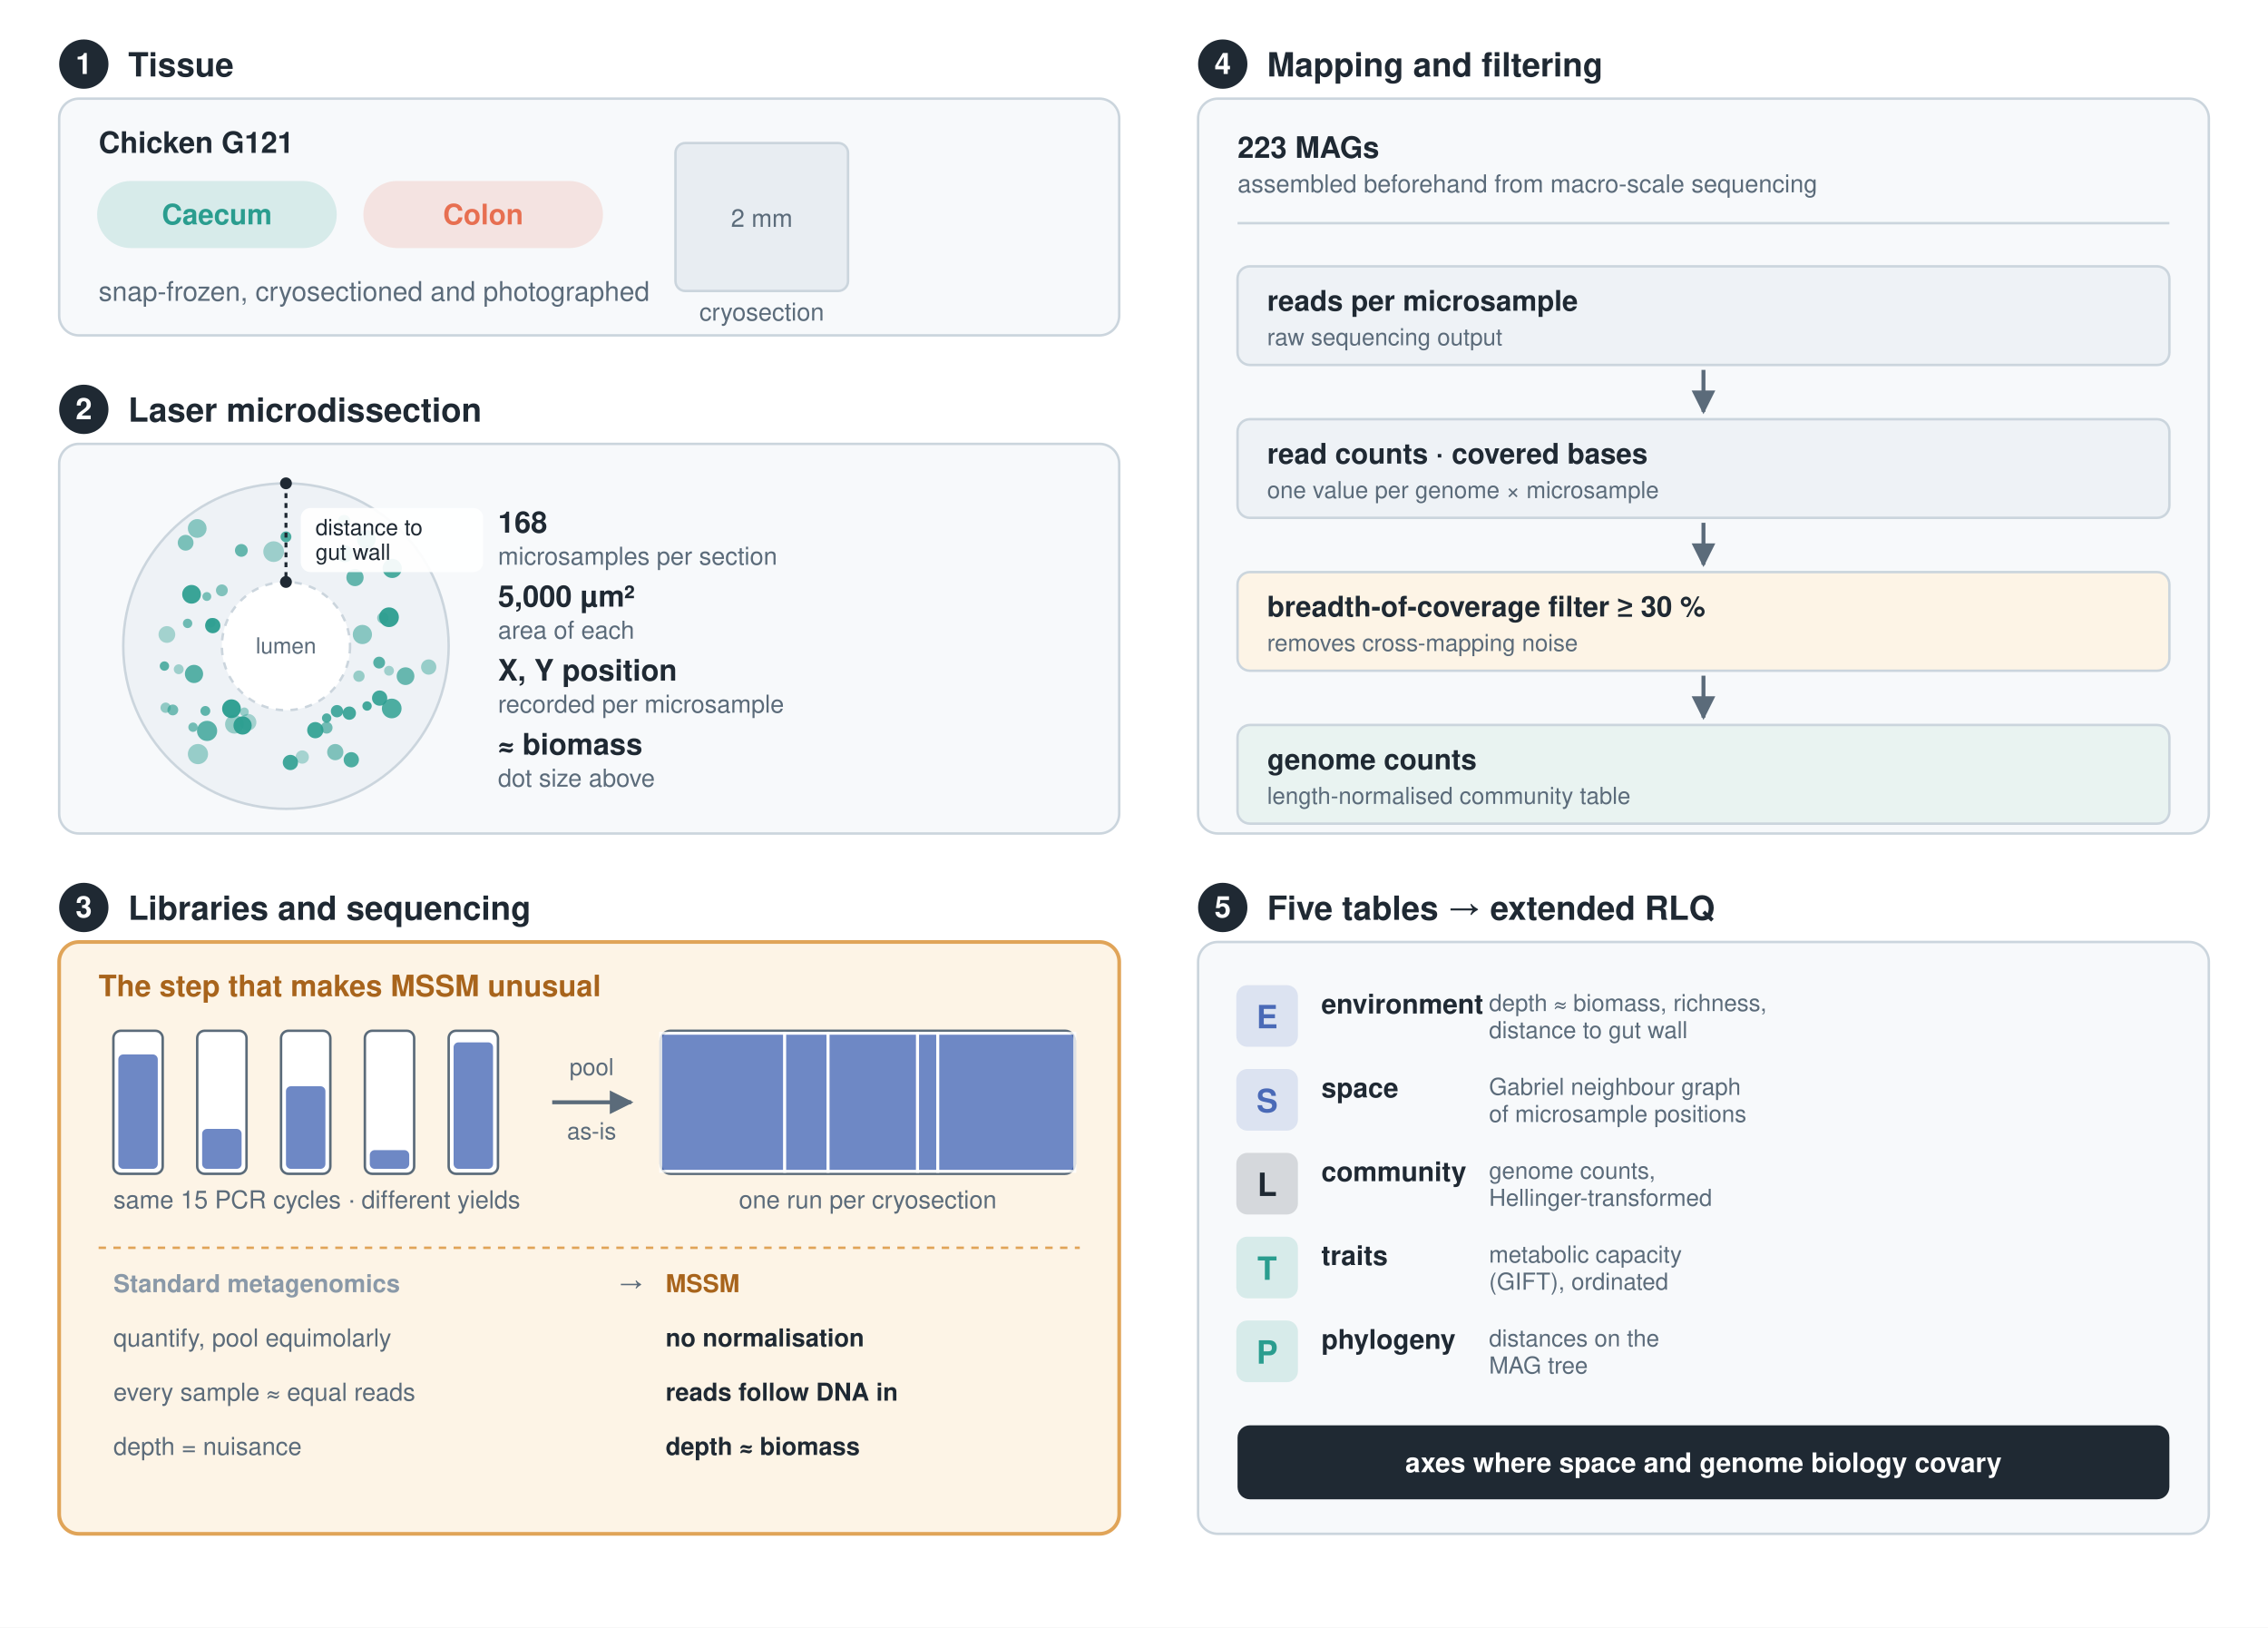
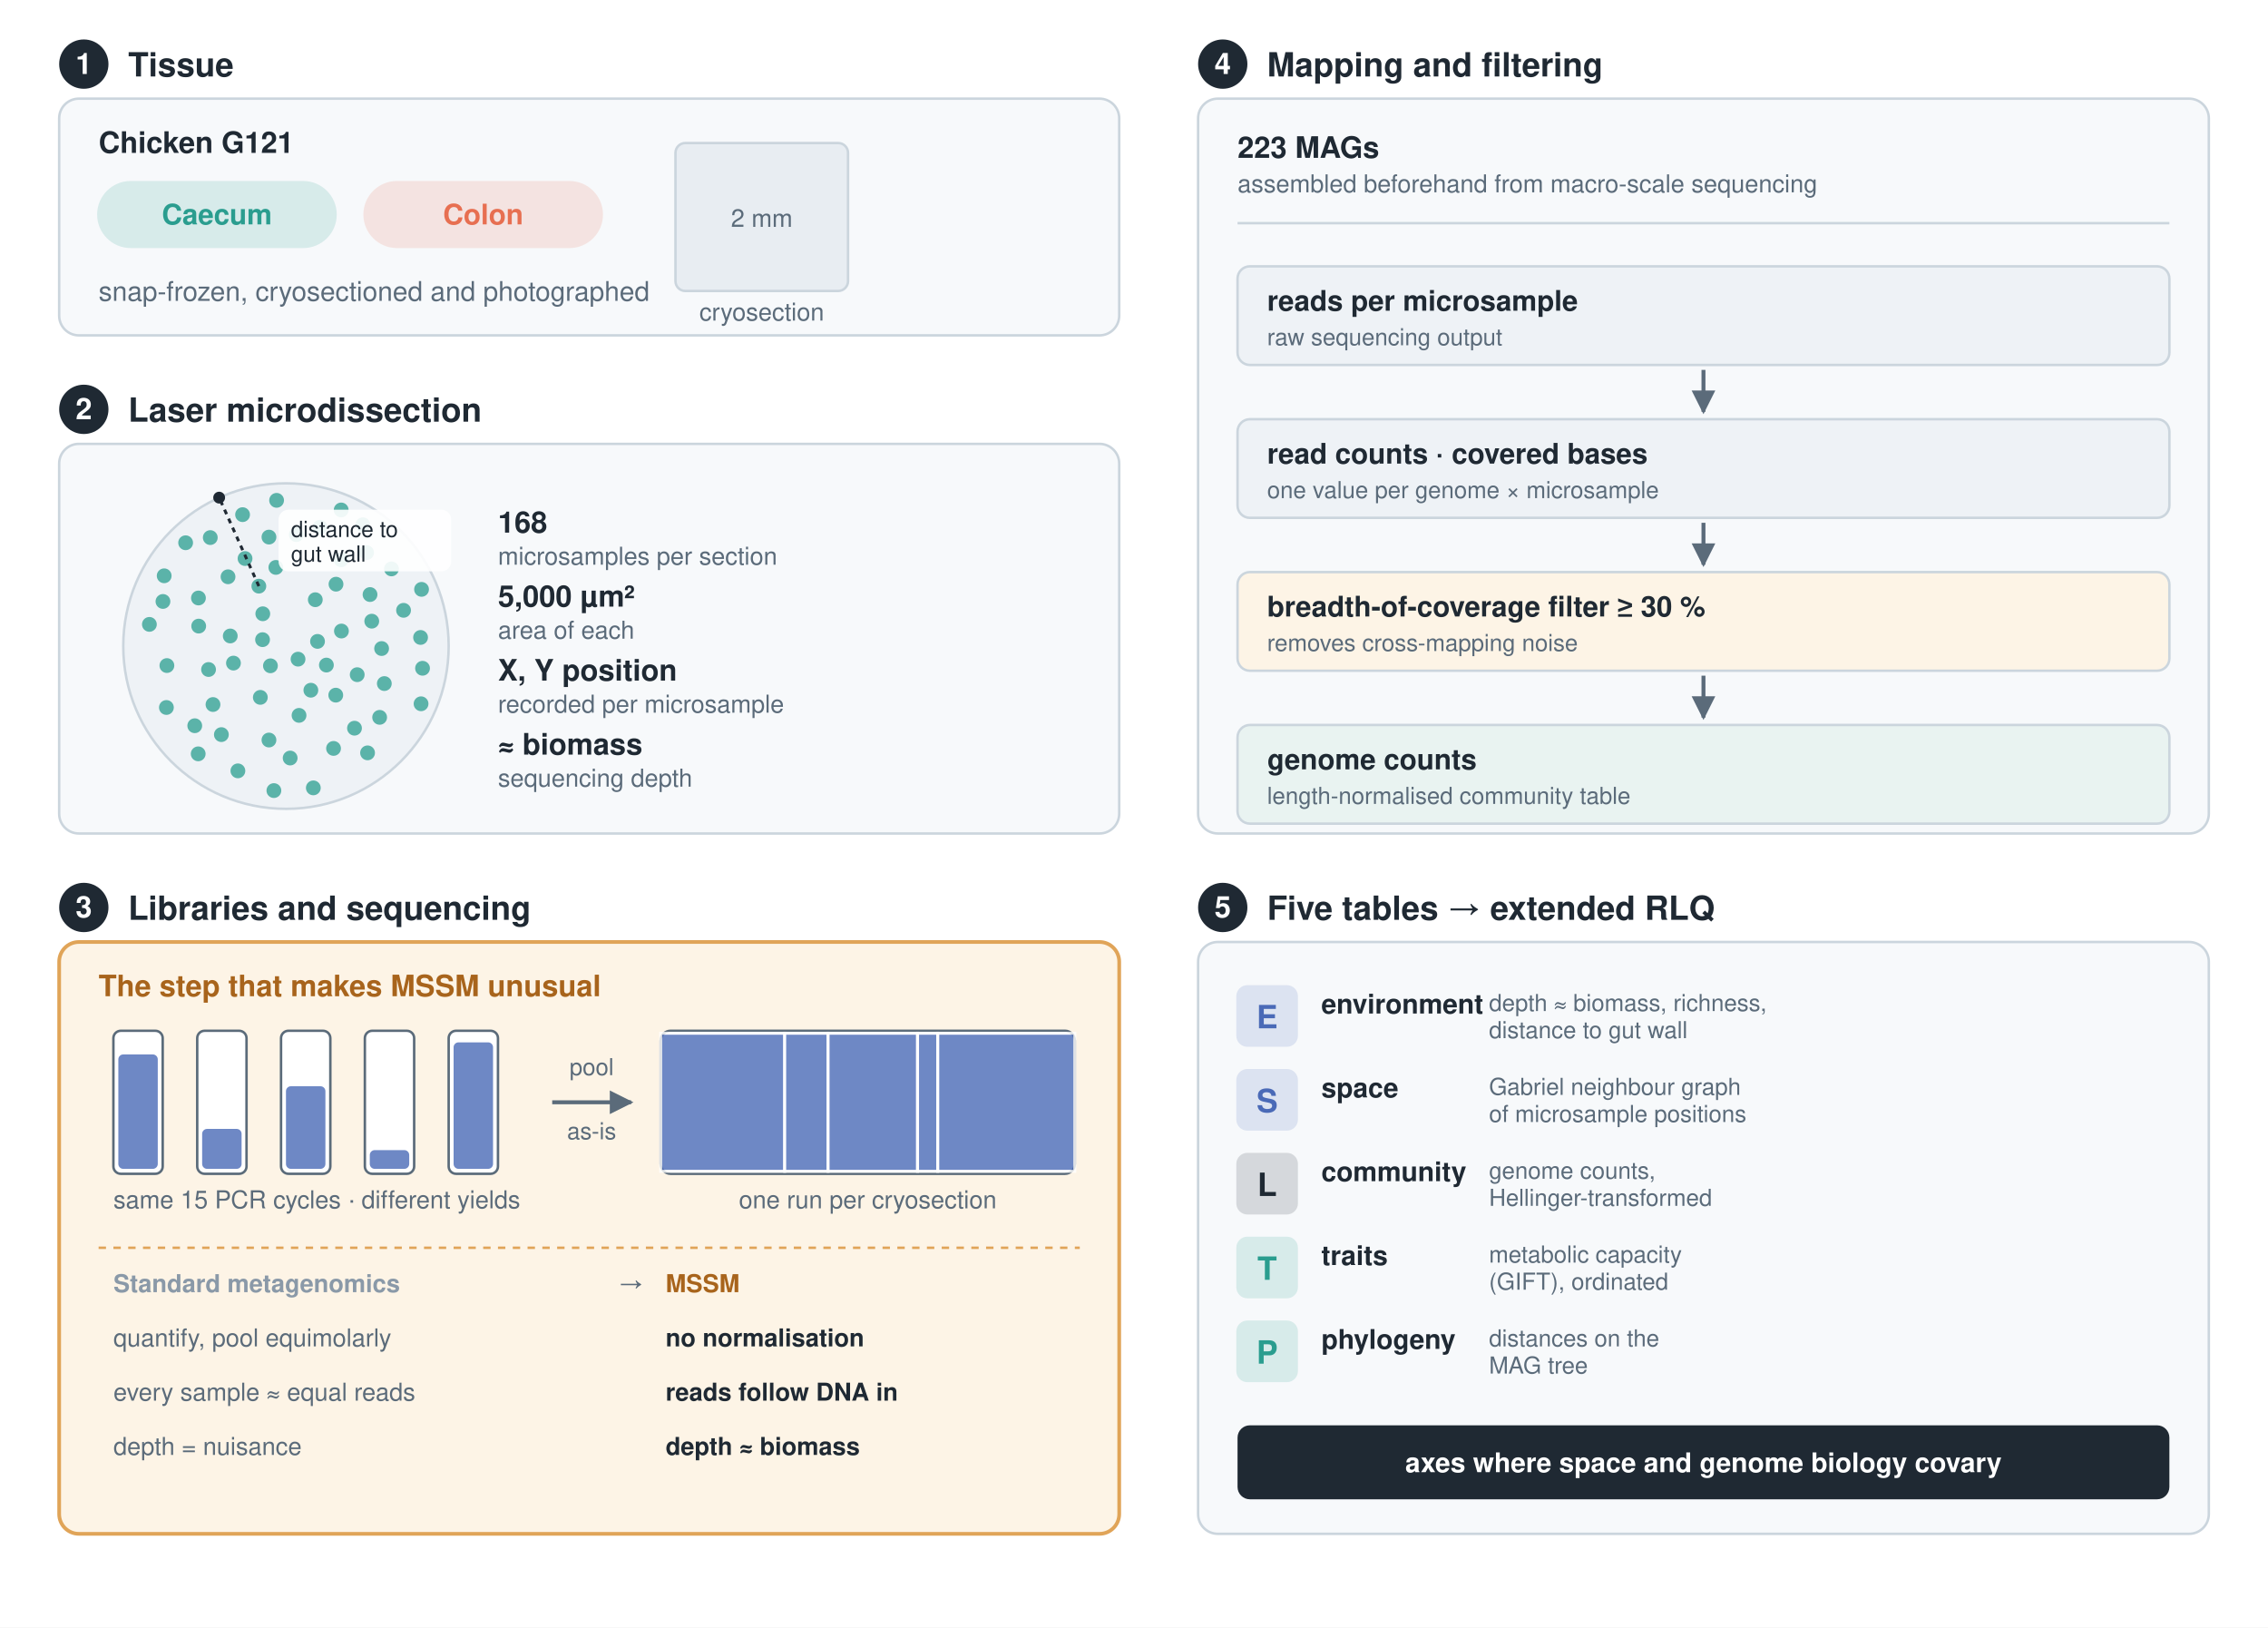
<svg xmlns="http://www.w3.org/2000/svg" viewBox="0 0 920 660" width="920" height="660" role="img" aria-label="MSSM study design">
  <defs>
    <marker id="ah" viewBox="0 0 10 10" refX="9" refY="5" markerWidth="6" markerHeight="6" orient="auto">
      <path d="M0,0 L10,5 L0,10 z" fill="#5b6b7a" />
    </marker>
  </defs>
  <rect width="920" height="660" fill="#ffffff" />
  <circle cx="34" cy="26" r="10" fill="#1f2933" />
  <text x="34" y="30" font-family="'Helvetica Neue',Helvetica,Arial,sans-serif" font-size="12" fill="#ffffff" font-weight="bold" text-anchor="middle">1</text>
  <text x="52" y="31" font-family="'Helvetica Neue',Helvetica,Arial,sans-serif" font-size="13.5" fill="#1f2933" font-weight="bold" text-anchor="start">Tissue</text>
  <rect x="24" y="40" width="430" height="96" rx="8" fill="#f7f9fb" stroke="#cbd5dd" stroke-width="1" />
  <text x="40" y="62" font-family="'Helvetica Neue',Helvetica,Arial,sans-serif" font-size="12" fill="#1f2933" font-weight="bold" text-anchor="start">Chicken G121</text>
  <rect x="40" y="74" width="96" height="26" rx="13" fill="#2A9D8F" opacity="0.16" stroke="#2A9D8F" stroke-width="1.2" />
  <text x="88" y="91" font-family="'Helvetica Neue',Helvetica,Arial,sans-serif" font-size="11.5" fill="#2A9D8F" font-weight="bold" text-anchor="middle">Caecum</text>
  <rect x="148" y="74" width="96" height="26" rx="13" fill="#E76F51" opacity="0.16" stroke="#E76F51" stroke-width="1.2" />
  <text x="196" y="91" font-family="'Helvetica Neue',Helvetica,Arial,sans-serif" font-size="11.5" fill="#E76F51" font-weight="bold" text-anchor="middle">Colon</text>
  <text x="40" y="122" font-family="'Helvetica Neue',Helvetica,Arial,sans-serif" font-size="11" fill="#5b6b7a" font-weight="normal" text-anchor="start">snap-frozen, cryosectioned and photographed</text>
  <rect x="274" y="58" width="70" height="60" rx="4" fill="#e8edf2" stroke="#cbd5dd" />
  <text x="309" y="92" font-family="'Helvetica Neue',Helvetica,Arial,sans-serif" font-size="10" fill="#5b6b7a" font-weight="normal" text-anchor="middle">2 mm</text>
  <text x="309" y="130" font-family="'Helvetica Neue',Helvetica,Arial,sans-serif" font-size="10" fill="#5b6b7a" font-weight="normal" text-anchor="middle">cryosection</text>
  <circle cx="34" cy="166" r="10" fill="#1f2933" />
  <text x="34" y="170" font-family="'Helvetica Neue',Helvetica,Arial,sans-serif" font-size="12" fill="#ffffff" font-weight="bold" text-anchor="middle">2</text>
  <text x="52" y="171" font-family="'Helvetica Neue',Helvetica,Arial,sans-serif" font-size="13.5" fill="#1f2933" font-weight="bold" text-anchor="start">Laser microdissection</text>
  <rect x="24" y="180" width="430" height="158" rx="8" fill="#f7f9fb" stroke="#cbd5dd" stroke-width="1" />
  <circle cx="116" cy="262" r="66" fill="#eef2f6" stroke="#cbd5dd" />
-   <circle cx="116" cy="262" r="26" fill="#ffffff" stroke="#cbd5dd" stroke-dasharray="3 3" />
-   <text x="116" y="265" font-family="'Helvetica Neue',Helvetica,Arial,sans-serif" font-size="9" fill="#5b6b7a" font-weight="normal" text-anchor="middle">lumen</text>
-   <circle cx="100.6" cy="292.9" r="3.4" fill="#2A9D8F" opacity="0.39" />
-   <circle cx="76.1" cy="252.8" r="1.9" fill="#2A9D8F" opacity="0.65" />
-   <circle cx="157.8" cy="272.0" r="2.0" fill="#2A9D8F" opacity="0.40" />
-   <circle cx="67.2" cy="287.0" r="2.1" fill="#2A9D8F" opacity="0.48" />
-   <circle cx="75.3" cy="220.1" r="3.2" fill="#2A9D8F" opacity="0.59" />
-   <circle cx="147.0" cy="257.3" r="3.9" fill="#2A9D8F" opacity="0.52" />
-   <circle cx="136.7" cy="288.4" r="2.5" fill="#2A9D8F" opacity="0.84" />
-   <circle cx="136.0" cy="305.0" r="3.3" fill="#2A9D8F" opacity="0.57" />
-   <circle cx="85.5" cy="252.6" r="1.9" fill="#2A9D8F" opacity="0.47" />
-   <circle cx="97.9" cy="223.2" r="2.6" fill="#2A9D8F" opacity="0.70" />
-   <circle cx="78.7" cy="273.3" r="3.7" fill="#2A9D8F" opacity="0.77" />
-   <circle cx="117.8" cy="309.2" r="3.1" fill="#2A9D8F" opacity="0.88" />
-   <circle cx="111.0" cy="223.7" r="4.2" fill="#2A9D8F" opacity="0.42" />
-   <circle cx="70.1" cy="287.9" r="2.2" fill="#2A9D8F" opacity="0.64" />
-   <circle cx="164.5" cy="274.2" r="3.6" fill="#2A9D8F" opacity="0.69" />
-   <circle cx="144.0" cy="234.2" r="3.5" fill="#2A9D8F" opacity="0.71" />
-   <circle cx="77.7" cy="241.0" r="3.8" fill="#2A9D8F" opacity="0.92" />
-   <circle cx="66.7" cy="270.1" r="1.9" fill="#2A9D8F" opacity="0.77" />
-   <circle cx="80.0" cy="214.3" r="3.8" fill="#2A9D8F" opacity="0.52" />
-   <circle cx="78.3" cy="294.9" r="1.9" fill="#2A9D8F" opacity="0.63" />
-   <circle cx="132.5" cy="291.2" r="1.9" fill="#2A9D8F" opacity="0.81" />
-   <circle cx="141.7" cy="289.2" r="2.7" fill="#2A9D8F" opacity="0.87" />
-   <circle cx="154.0" cy="283.1" r="3.1" fill="#2A9D8F" opacity="0.88" />
-   <circle cx="139.6" cy="211.3" r="2.5" fill="#2A9D8F" opacity="0.60" />
-   <circle cx="80.3" cy="305.8" r="4.1" fill="#2A9D8F" opacity="0.44" />
-   <circle cx="132.5" cy="295.1" r="2.4" fill="#2A9D8F" opacity="0.64" />
-   <circle cx="83.9" cy="241.9" r="1.8" fill="#2A9D8F" opacity="0.60" />
-   <circle cx="84.0" cy="296.4" r="4.1" fill="#2A9D8F" opacity="0.76" />
-   <circle cx="67.7" cy="257.3" r="3.4" fill="#2A9D8F" opacity="0.38" />
-   <circle cx="159.1" cy="230.5" r="3.9" fill="#2A9D8F" opacity="0.83" />
-   <circle cx="83.3" cy="288.3" r="2.0" fill="#2A9D8F" opacity="0.73" />
-   <circle cx="145.6" cy="274.2" r="2.3" fill="#2A9D8F" opacity="0.45" />
-   <circle cx="99.1" cy="288.7" r="1.8" fill="#2A9D8F" opacity="0.44" />
-   <circle cx="148.9" cy="286.3" r="1.9" fill="#2A9D8F" opacity="0.87" />
-   <circle cx="90.0" cy="239.4" r="2.4" fill="#2A9D8F" opacity="0.56" />
-   <circle cx="93.9" cy="287.4" r="3.8" fill="#2A9D8F" opacity="0.95" />
-   <circle cx="72.5" cy="271.4" r="2.0" fill="#2A9D8F" opacity="0.41" />
-   <circle cx="95.1" cy="293.7" r="3.8" fill="#2A9D8F" opacity="0.45" />
-   <circle cx="173.9" cy="270.5" r="3.1" fill="#2A9D8F" opacity="0.44" />
-   <circle cx="86.3" cy="253.7" r="3.1" fill="#2A9D8F" opacity="0.94" />
-   <circle cx="149.2" cy="223.5" r="2.4" fill="#2A9D8F" opacity="0.57" />
-   <circle cx="142.5" cy="308.1" r="3.1" fill="#2A9D8F" opacity="0.82" />
-   <circle cx="98.4" cy="294.2" r="3.7" fill="#2A9D8F" opacity="0.94" />
-   <circle cx="148.6" cy="218.7" r="3.8" fill="#2A9D8F" opacity="0.79" />
-   <circle cx="122.6" cy="307.0" r="2.7" fill="#2A9D8F" opacity="0.37" />
-   <circle cx="153.8" cy="268.7" r="2.4" fill="#2A9D8F" opacity="0.77" />
-   <circle cx="157.8" cy="250.3" r="4.0" fill="#2A9D8F" opacity="0.94" />
-   <circle cx="155.3" cy="250.6" r="2.3" fill="#2A9D8F" opacity="0.49" />
-   <circle cx="127.9" cy="296.1" r="3.3" fill="#2A9D8F" opacity="0.89" />
-   <circle cx="139.9" cy="224.6" r="3.4" fill="#2A9D8F" opacity="0.83" />
-   <circle cx="158.9" cy="287.3" r="4.0" fill="#2A9D8F" opacity="0.82" />
-   <circle cx="116.0" cy="217.7" r="2.2" fill="#2A9D8F" opacity="0.82" />
-   <path d="M116,196 L116,236" stroke="#1f2933" stroke-width="1.2" stroke-dasharray="2 2" />
-   <circle cx="116" cy="196" r="2.4" fill="#1f2933" />
-   <circle cx="116" cy="236" r="2.4" fill="#1f2933" />
-   <rect x="122" y="206" width="74" height="26" rx="4" fill="#ffffff" opacity="0.92" />
-   <text x="128" y="217" font-family="'Helvetica Neue',Helvetica,Arial,sans-serif" font-size="9" fill="#1f2933" font-weight="normal" text-anchor="start">distance to</text>
-   <text x="128" y="227" font-family="'Helvetica Neue',Helvetica,Arial,sans-serif" font-size="9" fill="#1f2933" font-weight="normal" text-anchor="start">gut wall</text>
+   <circle cx="105.6" cy="282.8" r="3.0" fill="#2A9D8F" opacity="0.75" />
+   <circle cx="106.6" cy="248.9" r="3.0" fill="#2A9D8F" opacity="0.75" />
+   <circle cx="80.6" cy="253.9" r="3.0" fill="#2A9D8F" opacity="0.75" />
+   <circle cx="155.9" cy="277.2" r="3.0" fill="#2A9D8F" opacity="0.75" />
+   <circle cx="132.4" cy="269.7" r="3.0" fill="#2A9D8F" opacity="0.75" />
+   <circle cx="67.5" cy="286.9" r="3.0" fill="#2A9D8F" opacity="0.75" />
+   <circle cx="136.2" cy="281.9" r="3.0" fill="#2A9D8F" opacity="0.75" />
+   <circle cx="75.3" cy="220.1" r="3.0" fill="#2A9D8F" opacity="0.75" />
+   <circle cx="128.8" cy="260.1" r="3.0" fill="#2A9D8F" opacity="0.75" />
+   <circle cx="136.3" cy="236.9" r="3.0" fill="#2A9D8F" opacity="0.75" />
+   <circle cx="96.5" cy="312.6" r="3.0" fill="#2A9D8F" opacity="0.75" />
+   <circle cx="135.3" cy="303.5" r="3.0" fill="#2A9D8F" opacity="0.75" />
+   <circle cx="92.5" cy="233.9" r="3.0" fill="#2A9D8F" opacity="0.75" />
+   <circle cx="99.4" cy="226.5" r="3.0" fill="#2A9D8F" opacity="0.75" />
+   <circle cx="84.6" cy="271.5" r="3.0" fill="#2A9D8F" opacity="0.75" />
+   <circle cx="129.8" cy="213.8" r="3.0" fill="#2A9D8F" opacity="0.75" />
+   <circle cx="117.7" cy="307.4" r="3.0" fill="#2A9D8F" opacity="0.75" />
+   <circle cx="60.6" cy="253.2" r="3.0" fill="#2A9D8F" opacity="0.75" />
+   <circle cx="111.9" cy="230.1" r="3.0" fill="#2A9D8F" opacity="0.75" />
+   <circle cx="120.2" cy="216.8" r="3.0" fill="#2A9D8F" opacity="0.75" />
+   <circle cx="80.5" cy="242.5" r="3.0" fill="#2A9D8F" opacity="0.75" />
+   <circle cx="147.2" cy="212.8" r="3.0" fill="#2A9D8F" opacity="0.75" />
+   <circle cx="67.7" cy="269.9" r="3.0" fill="#2A9D8F" opacity="0.75" />
+   <circle cx="79.0" cy="294.3" r="3.0" fill="#2A9D8F" opacity="0.75" />
+   <circle cx="126.1" cy="279.9" r="3.0" fill="#2A9D8F" opacity="0.75" />
+   <circle cx="109.1" cy="300.1" r="3.0" fill="#2A9D8F" opacity="0.75" />
+   <circle cx="80.4" cy="305.7" r="3.0" fill="#2A9D8F" opacity="0.75" />
+   <circle cx="138.5" cy="255.9" r="3.0" fill="#2A9D8F" opacity="0.75" />
+   <circle cx="154.8" cy="263.0" r="3.0" fill="#2A9D8F" opacity="0.75" />
+   <circle cx="163.7" cy="247.5" r="3.0" fill="#2A9D8F" opacity="0.75" />
+   <circle cx="158.8" cy="230.7" r="3.0" fill="#2A9D8F" opacity="0.75" />
+   <circle cx="86.4" cy="285.7" r="3.0" fill="#2A9D8F" opacity="0.75" />
+   <circle cx="154.0" cy="290.9" r="3.0" fill="#2A9D8F" opacity="0.75" />
+   <circle cx="171.4" cy="271.0" r="3.0" fill="#2A9D8F" opacity="0.75" />
+   <circle cx="93.4" cy="257.9" r="3.0" fill="#2A9D8F" opacity="0.75" />
+   <circle cx="106.5" cy="259.4" r="3.0" fill="#2A9D8F" opacity="0.75" />
+   <circle cx="148.7" cy="224.1" r="3.0" fill="#2A9D8F" opacity="0.75" />
+   <circle cx="138.4" cy="206.8" r="3.0" fill="#2A9D8F" opacity="0.75" />
+   <circle cx="109.7" cy="270.0" r="3.0" fill="#2A9D8F" opacity="0.75" />
+   <circle cx="171.0" cy="239.0" r="3.0" fill="#2A9D8F" opacity="0.75" />
+   <circle cx="150.8" cy="251.9" r="3.0" fill="#2A9D8F" opacity="0.75" />
+   <circle cx="121.3" cy="290.1" r="3.0" fill="#2A9D8F" opacity="0.75" />
+   <circle cx="138.4" cy="227.0" r="3.0" fill="#2A9D8F" opacity="0.75" />
+   <circle cx="85.3" cy="218.0" r="3.0" fill="#2A9D8F" opacity="0.75" />
+   <circle cx="149.1" cy="305.3" r="3.0" fill="#2A9D8F" opacity="0.75" />
+   <circle cx="89.8" cy="297.9" r="3.0" fill="#2A9D8F" opacity="0.75" />
+   <circle cx="120.9" cy="267.3" r="3.0" fill="#2A9D8F" opacity="0.75" />
+   <circle cx="66.6" cy="233.5" r="3.0" fill="#2A9D8F" opacity="0.75" />
+   <circle cx="109.1" cy="217.8" r="3.0" fill="#2A9D8F" opacity="0.75" />
+   <circle cx="66.1" cy="243.9" r="3.0" fill="#2A9D8F" opacity="0.75" />
+   <circle cx="150.1" cy="241.1" r="3.0" fill="#2A9D8F" opacity="0.75" />
+   <circle cx="98.4" cy="208.7" r="3.0" fill="#2A9D8F" opacity="0.75" />
+   <circle cx="127.9" cy="243.2" r="3.0" fill="#2A9D8F" opacity="0.75" />
+   <circle cx="127.1" cy="319.5" r="3.0" fill="#2A9D8F" opacity="0.75" />
+   <circle cx="170.6" cy="258.5" r="3.0" fill="#2A9D8F" opacity="0.75" />
+   <circle cx="170.8" cy="285.4" r="3.0" fill="#2A9D8F" opacity="0.75" />
+   <circle cx="111.1" cy="320.6" r="3.0" fill="#2A9D8F" opacity="0.75" />
+   <circle cx="143.8" cy="295.3" r="3.0" fill="#2A9D8F" opacity="0.75" />
+   <circle cx="112.2" cy="202.9" r="3.0" fill="#2A9D8F" opacity="0.75" />
+   <circle cx="144.9" cy="273.6" r="3.0" fill="#2A9D8F" opacity="0.75" />
+   <circle cx="94.7" cy="268.9" r="3.0" fill="#2A9D8F" opacity="0.75" />
+   <circle cx="105.0" cy="237.7" r="3.0" fill="#2A9D8F" opacity="0.75" />
+   <path d="M105.0,237.7 L88.9,201.8" stroke="#1f2933" stroke-width="1.2" stroke-dasharray="2 2" />
+   <circle cx="88.9" cy="201.8" r="2.4" fill="#1f2933" />
+   <rect x="113.0" y="206.7" width="70" height="25" rx="4" fill="#ffffff" opacity="0.9" />
+   <text x="118.021" y="217.747" font-family="'Helvetica Neue',Helvetica,Arial,sans-serif" font-size="9" fill="#1f2933" font-weight="normal" text-anchor="start">distance to</text>
+   <text x="118.021" y="227.747" font-family="'Helvetica Neue',Helvetica,Arial,sans-serif" font-size="9" fill="#1f2933" font-weight="normal" text-anchor="start">gut wall</text>
  <text x="202" y="216" font-family="'Helvetica Neue',Helvetica,Arial,sans-serif" font-size="12" fill="#1f2933" font-weight="bold" text-anchor="start">168</text>
  <text x="202" y="229" font-family="'Helvetica Neue',Helvetica,Arial,sans-serif" font-size="10" fill="#5b6b7a" font-weight="normal" text-anchor="start">microsamples per section</text>
  <text x="202" y="246" font-family="'Helvetica Neue',Helvetica,Arial,sans-serif" font-size="12" fill="#1f2933" font-weight="bold" text-anchor="start">5,000 µm²</text>
  <text x="202" y="259" font-family="'Helvetica Neue',Helvetica,Arial,sans-serif" font-size="10" fill="#5b6b7a" font-weight="normal" text-anchor="start">area of each</text>
  <text x="202" y="276" font-family="'Helvetica Neue',Helvetica,Arial,sans-serif" font-size="12" fill="#1f2933" font-weight="bold" text-anchor="start">X, Y position</text>
  <text x="202" y="289" font-family="'Helvetica Neue',Helvetica,Arial,sans-serif" font-size="10" fill="#5b6b7a" font-weight="normal" text-anchor="start">recorded per microsample</text>
  <text x="202" y="306" font-family="'Helvetica Neue',Helvetica,Arial,sans-serif" font-size="12" fill="#1f2933" font-weight="bold" text-anchor="start">≈ biomass</text>
-   <text x="202" y="319" font-family="'Helvetica Neue',Helvetica,Arial,sans-serif" font-size="10" fill="#5b6b7a" font-weight="normal" text-anchor="start">dot size above</text>
+   <text x="202" y="319" font-family="'Helvetica Neue',Helvetica,Arial,sans-serif" font-size="10" fill="#5b6b7a" font-weight="normal" text-anchor="start">sequencing depth</text>
  <circle cx="34" cy="368" r="10" fill="#1f2933" />
  <text x="34" y="372" font-family="'Helvetica Neue',Helvetica,Arial,sans-serif" font-size="12" fill="#ffffff" font-weight="bold" text-anchor="middle">3</text>
  <text x="52" y="373" font-family="'Helvetica Neue',Helvetica,Arial,sans-serif" font-size="13.5" fill="#1f2933" font-weight="bold" text-anchor="start">Libraries and sequencing</text>
  <rect x="24" y="382" width="430" height="240" rx="8" fill="#fdf4e6" stroke="#e0a458" stroke-width="1.5" />
  <text x="40" y="404" font-family="'Helvetica Neue',Helvetica,Arial,sans-serif" font-size="12" fill="#a8641c" font-weight="bold" text-anchor="start">The step that makes MSSM unusual</text>
  <rect x="46" y="418" width="20" height="58" rx="3" fill="#ffffff" stroke="#5b6b7a" stroke-width="1" />
  <rect x="48" y="427.6" width="16" height="46.4" rx="2" fill="#4a6ab7" opacity="0.8" />
  <rect x="80" y="418" width="20" height="58" rx="3" fill="#ffffff" stroke="#5b6b7a" stroke-width="1" />
  <rect x="82" y="457.8" width="16" height="16.2" rx="2" fill="#4a6ab7" opacity="0.8" />
  <rect x="114" y="418" width="20" height="58" rx="3" fill="#ffffff" stroke="#5b6b7a" stroke-width="1" />
  <rect x="116" y="440.5" width="16" height="33.5" rx="2" fill="#4a6ab7" opacity="0.8" />
  <rect x="148" y="418" width="20" height="58" rx="3" fill="#ffffff" stroke="#5b6b7a" stroke-width="1" />
  <rect x="150" y="466.4" width="16" height="7.6" rx="2" fill="#4a6ab7" opacity="0.8" />
  <rect x="182" y="418" width="20" height="58" rx="3" fill="#ffffff" stroke="#5b6b7a" stroke-width="1" />
  <rect x="184" y="422.7" width="16" height="51.3" rx="2" fill="#4a6ab7" opacity="0.8" />
  <text x="46" y="490" font-family="'Helvetica Neue',Helvetica,Arial,sans-serif" font-size="10" fill="#5b6b7a" font-weight="normal" text-anchor="start">same 15 PCR cycles · different yields</text>
  <path d="M224,447 L256,447" stroke="#5b6b7a" stroke-width="1.6" fill="none" marker-end="url(#ah)" />
  <text x="240" y="436" font-family="'Helvetica Neue',Helvetica,Arial,sans-serif" font-size="9.5" fill="#5b6b7a" font-weight="normal" text-anchor="middle">pool</text>
  <text x="240" y="462" font-family="'Helvetica Neue',Helvetica,Arial,sans-serif" font-size="9.5" fill="#5b6b7a" font-weight="normal" text-anchor="middle">as-is</text>
  <rect x="268" y="418" width="168" height="58" rx="4" fill="#ffffff" stroke="#5b6b7a" />
  <rect x="268.0" y="419" width="50.3" height="56" fill="#4a6ab7" opacity="0.8" stroke="#ffffff" stroke-width="1.2" />
  <rect x="318.3" y="419" width="17.6" height="56" fill="#4a6ab7" opacity="0.8" stroke="#ffffff" stroke-width="1.2" />
  <rect x="335.9" y="419" width="36.3" height="56" fill="#4a6ab7" opacity="0.8" stroke="#ffffff" stroke-width="1.2" />
  <rect x="372.2" y="419" width="8.2" height="56" fill="#4a6ab7" opacity="0.8" stroke="#ffffff" stroke-width="1.2" />
  <rect x="380.4" y="419" width="55.6" height="56" fill="#4a6ab7" opacity="0.8" stroke="#ffffff" stroke-width="1.2" />
  <text x="352.0" y="490" font-family="'Helvetica Neue',Helvetica,Arial,sans-serif" font-size="10" fill="#5b6b7a" font-weight="normal" text-anchor="middle">one run per cryosection</text>
  <line x1="40" y1="506" x2="438" y2="506" stroke="#e0a458" stroke-dasharray="3 3" />
  <text x="46" y="524" font-family="'Helvetica Neue',Helvetica,Arial,sans-serif" font-size="10" fill="#8a99a8" font-weight="bold" text-anchor="start">Standard metagenomics</text>
  <text x="270" y="524" font-family="'Helvetica Neue',Helvetica,Arial,sans-serif" font-size="10" fill="#a8641c" font-weight="bold" text-anchor="start">MSSM</text>
  <text x="46" y="546" font-family="'Helvetica Neue',Helvetica,Arial,sans-serif" font-size="10" fill="#5b6b7a" font-weight="normal" text-anchor="start">quantify, pool equimolarly</text>
  <text x="270" y="546" font-family="'Helvetica Neue',Helvetica,Arial,sans-serif" font-size="10" fill="#1f2933" font-weight="bold" text-anchor="start">no normalisation</text>
  <text x="46" y="568" font-family="'Helvetica Neue',Helvetica,Arial,sans-serif" font-size="10" fill="#5b6b7a" font-weight="normal" text-anchor="start">every sample ≈ equal reads</text>
  <text x="270" y="568" font-family="'Helvetica Neue',Helvetica,Arial,sans-serif" font-size="10" fill="#1f2933" font-weight="bold" text-anchor="start">reads follow DNA in</text>
  <text x="46" y="590" font-family="'Helvetica Neue',Helvetica,Arial,sans-serif" font-size="10" fill="#5b6b7a" font-weight="normal" text-anchor="start">depth = nuisance</text>
  <text x="270" y="590" font-family="'Helvetica Neue',Helvetica,Arial,sans-serif" font-size="10" fill="#1f2933" font-weight="bold" text-anchor="start">depth ≈ biomass</text>
  <text x="256" y="524" font-family="'Helvetica Neue',Helvetica,Arial,sans-serif" font-size="10" fill="#5b6b7a" font-weight="normal" text-anchor="middle">→</text>
  <circle cx="496" cy="26" r="10" fill="#1f2933" />
  <text x="496" y="30" font-family="'Helvetica Neue',Helvetica,Arial,sans-serif" font-size="12" fill="#ffffff" font-weight="bold" text-anchor="middle">4</text>
  <text x="514" y="31" font-family="'Helvetica Neue',Helvetica,Arial,sans-serif" font-size="13.5" fill="#1f2933" font-weight="bold" text-anchor="start">Mapping and filtering</text>
  <rect x="486" y="40" width="410" height="298" rx="8" fill="#f7f9fb" stroke="#cbd5dd" stroke-width="1" />
  <text x="502" y="64" font-family="'Helvetica Neue',Helvetica,Arial,sans-serif" font-size="12" fill="#1f2933" font-weight="bold" text-anchor="start">223 MAGs</text>
  <text x="502" y="78" font-family="'Helvetica Neue',Helvetica,Arial,sans-serif" font-size="10" fill="#5b6b7a" font-weight="normal" text-anchor="start">assembled beforehand from macro-scale sequencing</text>
  <rect x="502" y="90" width="378" height="1" fill="#cbd5dd" />
  <rect x="502" y="108" width="378" height="40" rx="5" fill="#eef2f6" stroke="#cbd5dd" />
  <text x="514" y="126" font-family="'Helvetica Neue',Helvetica,Arial,sans-serif" font-size="11.5" fill="#1f2933" font-weight="bold" text-anchor="start">reads per microsample</text>
  <text x="514" y="140" font-family="'Helvetica Neue',Helvetica,Arial,sans-serif" font-size="9.5" fill="#5b6b7a" font-weight="normal" text-anchor="start">raw sequencing output</text>
  <path d="M691.0,150 L691.0,167" stroke="#5b6b7a" stroke-width="1.6" fill="none" marker-end="url(#ah)" />
  <rect x="502" y="170" width="378" height="40" rx="5" fill="#eef2f6" stroke="#cbd5dd" />
  <text x="514" y="188" font-family="'Helvetica Neue',Helvetica,Arial,sans-serif" font-size="11.5" fill="#1f2933" font-weight="bold" text-anchor="start">read counts  ·  covered bases</text>
  <text x="514" y="202" font-family="'Helvetica Neue',Helvetica,Arial,sans-serif" font-size="9.5" fill="#5b6b7a" font-weight="normal" text-anchor="start">one value per genome × microsample</text>
  <path d="M691.0,212 L691.0,229" stroke="#5b6b7a" stroke-width="1.6" fill="none" marker-end="url(#ah)" />
  <rect x="502" y="232" width="378" height="40" rx="5" fill="#fdf4e6" stroke="#cbd5dd" />
  <text x="514" y="250" font-family="'Helvetica Neue',Helvetica,Arial,sans-serif" font-size="11.5" fill="#1f2933" font-weight="bold" text-anchor="start">breadth-of-coverage filter  ≥ 30 %</text>
  <text x="514" y="264" font-family="'Helvetica Neue',Helvetica,Arial,sans-serif" font-size="9.5" fill="#5b6b7a" font-weight="normal" text-anchor="start">removes cross-mapping noise</text>
  <path d="M691.0,274 L691.0,291" stroke="#5b6b7a" stroke-width="1.6" fill="none" marker-end="url(#ah)" />
  <rect x="502" y="294" width="378" height="40" rx="5" fill="#e9f3f1" stroke="#cbd5dd" />
  <text x="514" y="312" font-family="'Helvetica Neue',Helvetica,Arial,sans-serif" font-size="11.5" fill="#1f2933" font-weight="bold" text-anchor="start">genome counts</text>
  <text x="514" y="326" font-family="'Helvetica Neue',Helvetica,Arial,sans-serif" font-size="9.5" fill="#5b6b7a" font-weight="normal" text-anchor="start">length-normalised community table</text>
  <circle cx="496" cy="368" r="10" fill="#1f2933" />
  <text x="496" y="372" font-family="'Helvetica Neue',Helvetica,Arial,sans-serif" font-size="12" fill="#ffffff" font-weight="bold" text-anchor="middle">5</text>
  <text x="514" y="373" font-family="'Helvetica Neue',Helvetica,Arial,sans-serif" font-size="13.5" fill="#1f2933" font-weight="bold" text-anchor="start">Five tables → extended RLQ</text>
  <rect x="486" y="382" width="410" height="240" rx="8" fill="#f7f9fb" stroke="#cbd5dd" stroke-width="1" />
  <rect x="502" y="400" width="24" height="24" rx="4" fill="#4a6ab7" opacity="0.16" stroke="#4a6ab7" />
  <text x="514" y="417" font-family="'Helvetica Neue',Helvetica,Arial,sans-serif" font-size="13" fill="#4a6ab7" font-weight="bold" text-anchor="middle">E</text>
  <text x="536" y="411" font-family="'Helvetica Neue',Helvetica,Arial,sans-serif" font-size="11" fill="#1f2933" font-weight="bold" text-anchor="start">environment</text>
  <text x="604" y="410" font-family="'Helvetica Neue',Helvetica,Arial,sans-serif" font-size="9.5" fill="#5b6b7a" font-weight="normal" text-anchor="start">depth ≈ biomass, richness,</text>
  <text x="604" y="421" font-family="'Helvetica Neue',Helvetica,Arial,sans-serif" font-size="9.5" fill="#5b6b7a" font-weight="normal" text-anchor="start">distance to gut wall</text>
  <rect x="502" y="434" width="24" height="24" rx="4" fill="#4a6ab7" opacity="0.16" stroke="#4a6ab7" />
  <text x="514" y="451" font-family="'Helvetica Neue',Helvetica,Arial,sans-serif" font-size="13" fill="#4a6ab7" font-weight="bold" text-anchor="middle">S</text>
  <text x="536" y="445" font-family="'Helvetica Neue',Helvetica,Arial,sans-serif" font-size="11" fill="#1f2933" font-weight="bold" text-anchor="start">space</text>
  <text x="604" y="444" font-family="'Helvetica Neue',Helvetica,Arial,sans-serif" font-size="9.5" fill="#5b6b7a" font-weight="normal" text-anchor="start">Gabriel neighbour graph</text>
  <text x="604" y="455" font-family="'Helvetica Neue',Helvetica,Arial,sans-serif" font-size="9.5" fill="#5b6b7a" font-weight="normal" text-anchor="start">of microsample positions</text>
  <rect x="502" y="468" width="24" height="24" rx="4" fill="#1f2933" opacity="0.16" stroke="#1f2933" />
  <text x="514" y="485" font-family="'Helvetica Neue',Helvetica,Arial,sans-serif" font-size="13" fill="#1f2933" font-weight="bold" text-anchor="middle">L</text>
  <text x="536" y="479" font-family="'Helvetica Neue',Helvetica,Arial,sans-serif" font-size="11" fill="#1f2933" font-weight="bold" text-anchor="start">community</text>
  <text x="604" y="478" font-family="'Helvetica Neue',Helvetica,Arial,sans-serif" font-size="9.5" fill="#5b6b7a" font-weight="normal" text-anchor="start">genome counts,</text>
  <text x="604" y="489" font-family="'Helvetica Neue',Helvetica,Arial,sans-serif" font-size="9.5" fill="#5b6b7a" font-weight="normal" text-anchor="start">Hellinger-transformed</text>
  <rect x="502" y="502" width="24" height="24" rx="4" fill="#2A9D8F" opacity="0.16" stroke="#2A9D8F" />
  <text x="514" y="519" font-family="'Helvetica Neue',Helvetica,Arial,sans-serif" font-size="13" fill="#2A9D8F" font-weight="bold" text-anchor="middle">T</text>
  <text x="536" y="513" font-family="'Helvetica Neue',Helvetica,Arial,sans-serif" font-size="11" fill="#1f2933" font-weight="bold" text-anchor="start">traits</text>
  <text x="604" y="512" font-family="'Helvetica Neue',Helvetica,Arial,sans-serif" font-size="9.5" fill="#5b6b7a" font-weight="normal" text-anchor="start">metabolic capacity</text>
  <text x="604" y="523" font-family="'Helvetica Neue',Helvetica,Arial,sans-serif" font-size="9.5" fill="#5b6b7a" font-weight="normal" text-anchor="start">(GIFT), ordinated</text>
  <rect x="502" y="536" width="24" height="24" rx="4" fill="#2A9D8F" opacity="0.16" stroke="#2A9D8F" />
  <text x="514" y="553" font-family="'Helvetica Neue',Helvetica,Arial,sans-serif" font-size="13" fill="#2A9D8F" font-weight="bold" text-anchor="middle">P</text>
  <text x="536" y="547" font-family="'Helvetica Neue',Helvetica,Arial,sans-serif" font-size="11" fill="#1f2933" font-weight="bold" text-anchor="start">phylogeny</text>
  <text x="604" y="546" font-family="'Helvetica Neue',Helvetica,Arial,sans-serif" font-size="9.5" fill="#5b6b7a" font-weight="normal" text-anchor="start">distances on the</text>
  <text x="604" y="557" font-family="'Helvetica Neue',Helvetica,Arial,sans-serif" font-size="9.5" fill="#5b6b7a" font-weight="normal" text-anchor="start">MAG tree</text>
  <rect x="502" y="578" width="378" height="30" rx="5" fill="#1f2933" />
  <text x="691.0" y="597" font-family="'Helvetica Neue',Helvetica,Arial,sans-serif" font-size="11" fill="#ffffff" font-weight="bold" text-anchor="middle">axes where space and genome biology covary</text>
</svg>
